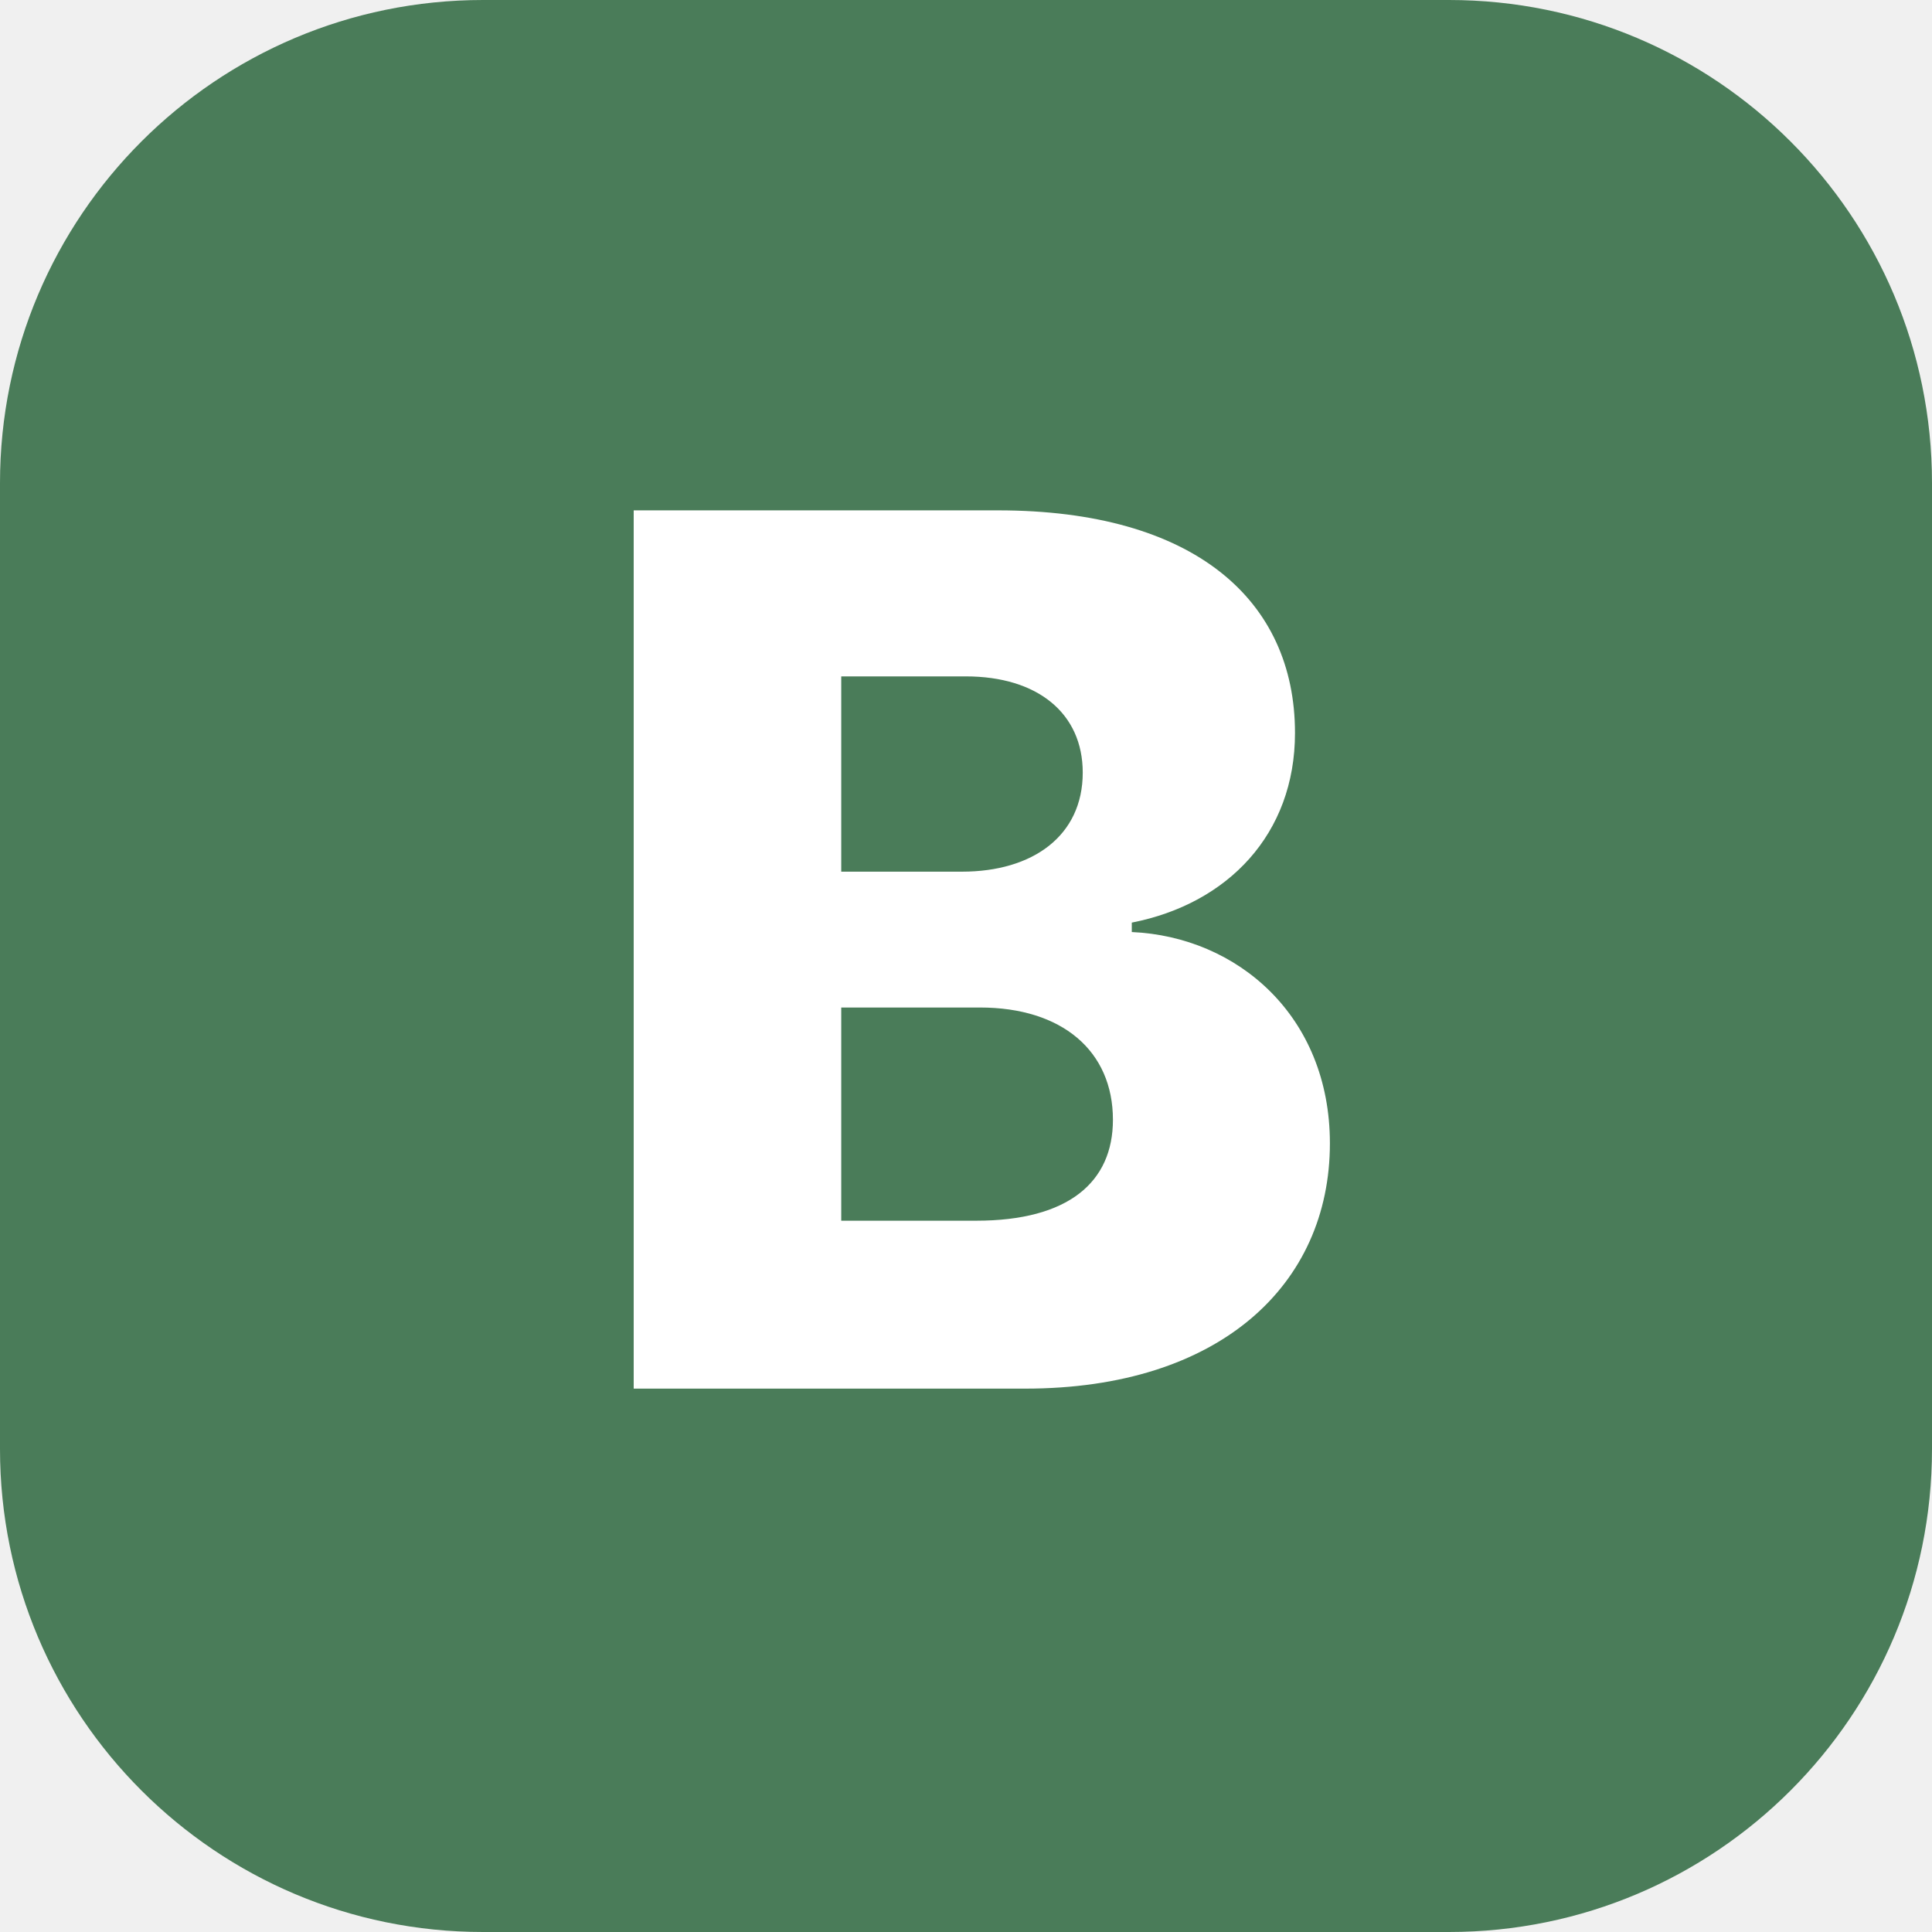
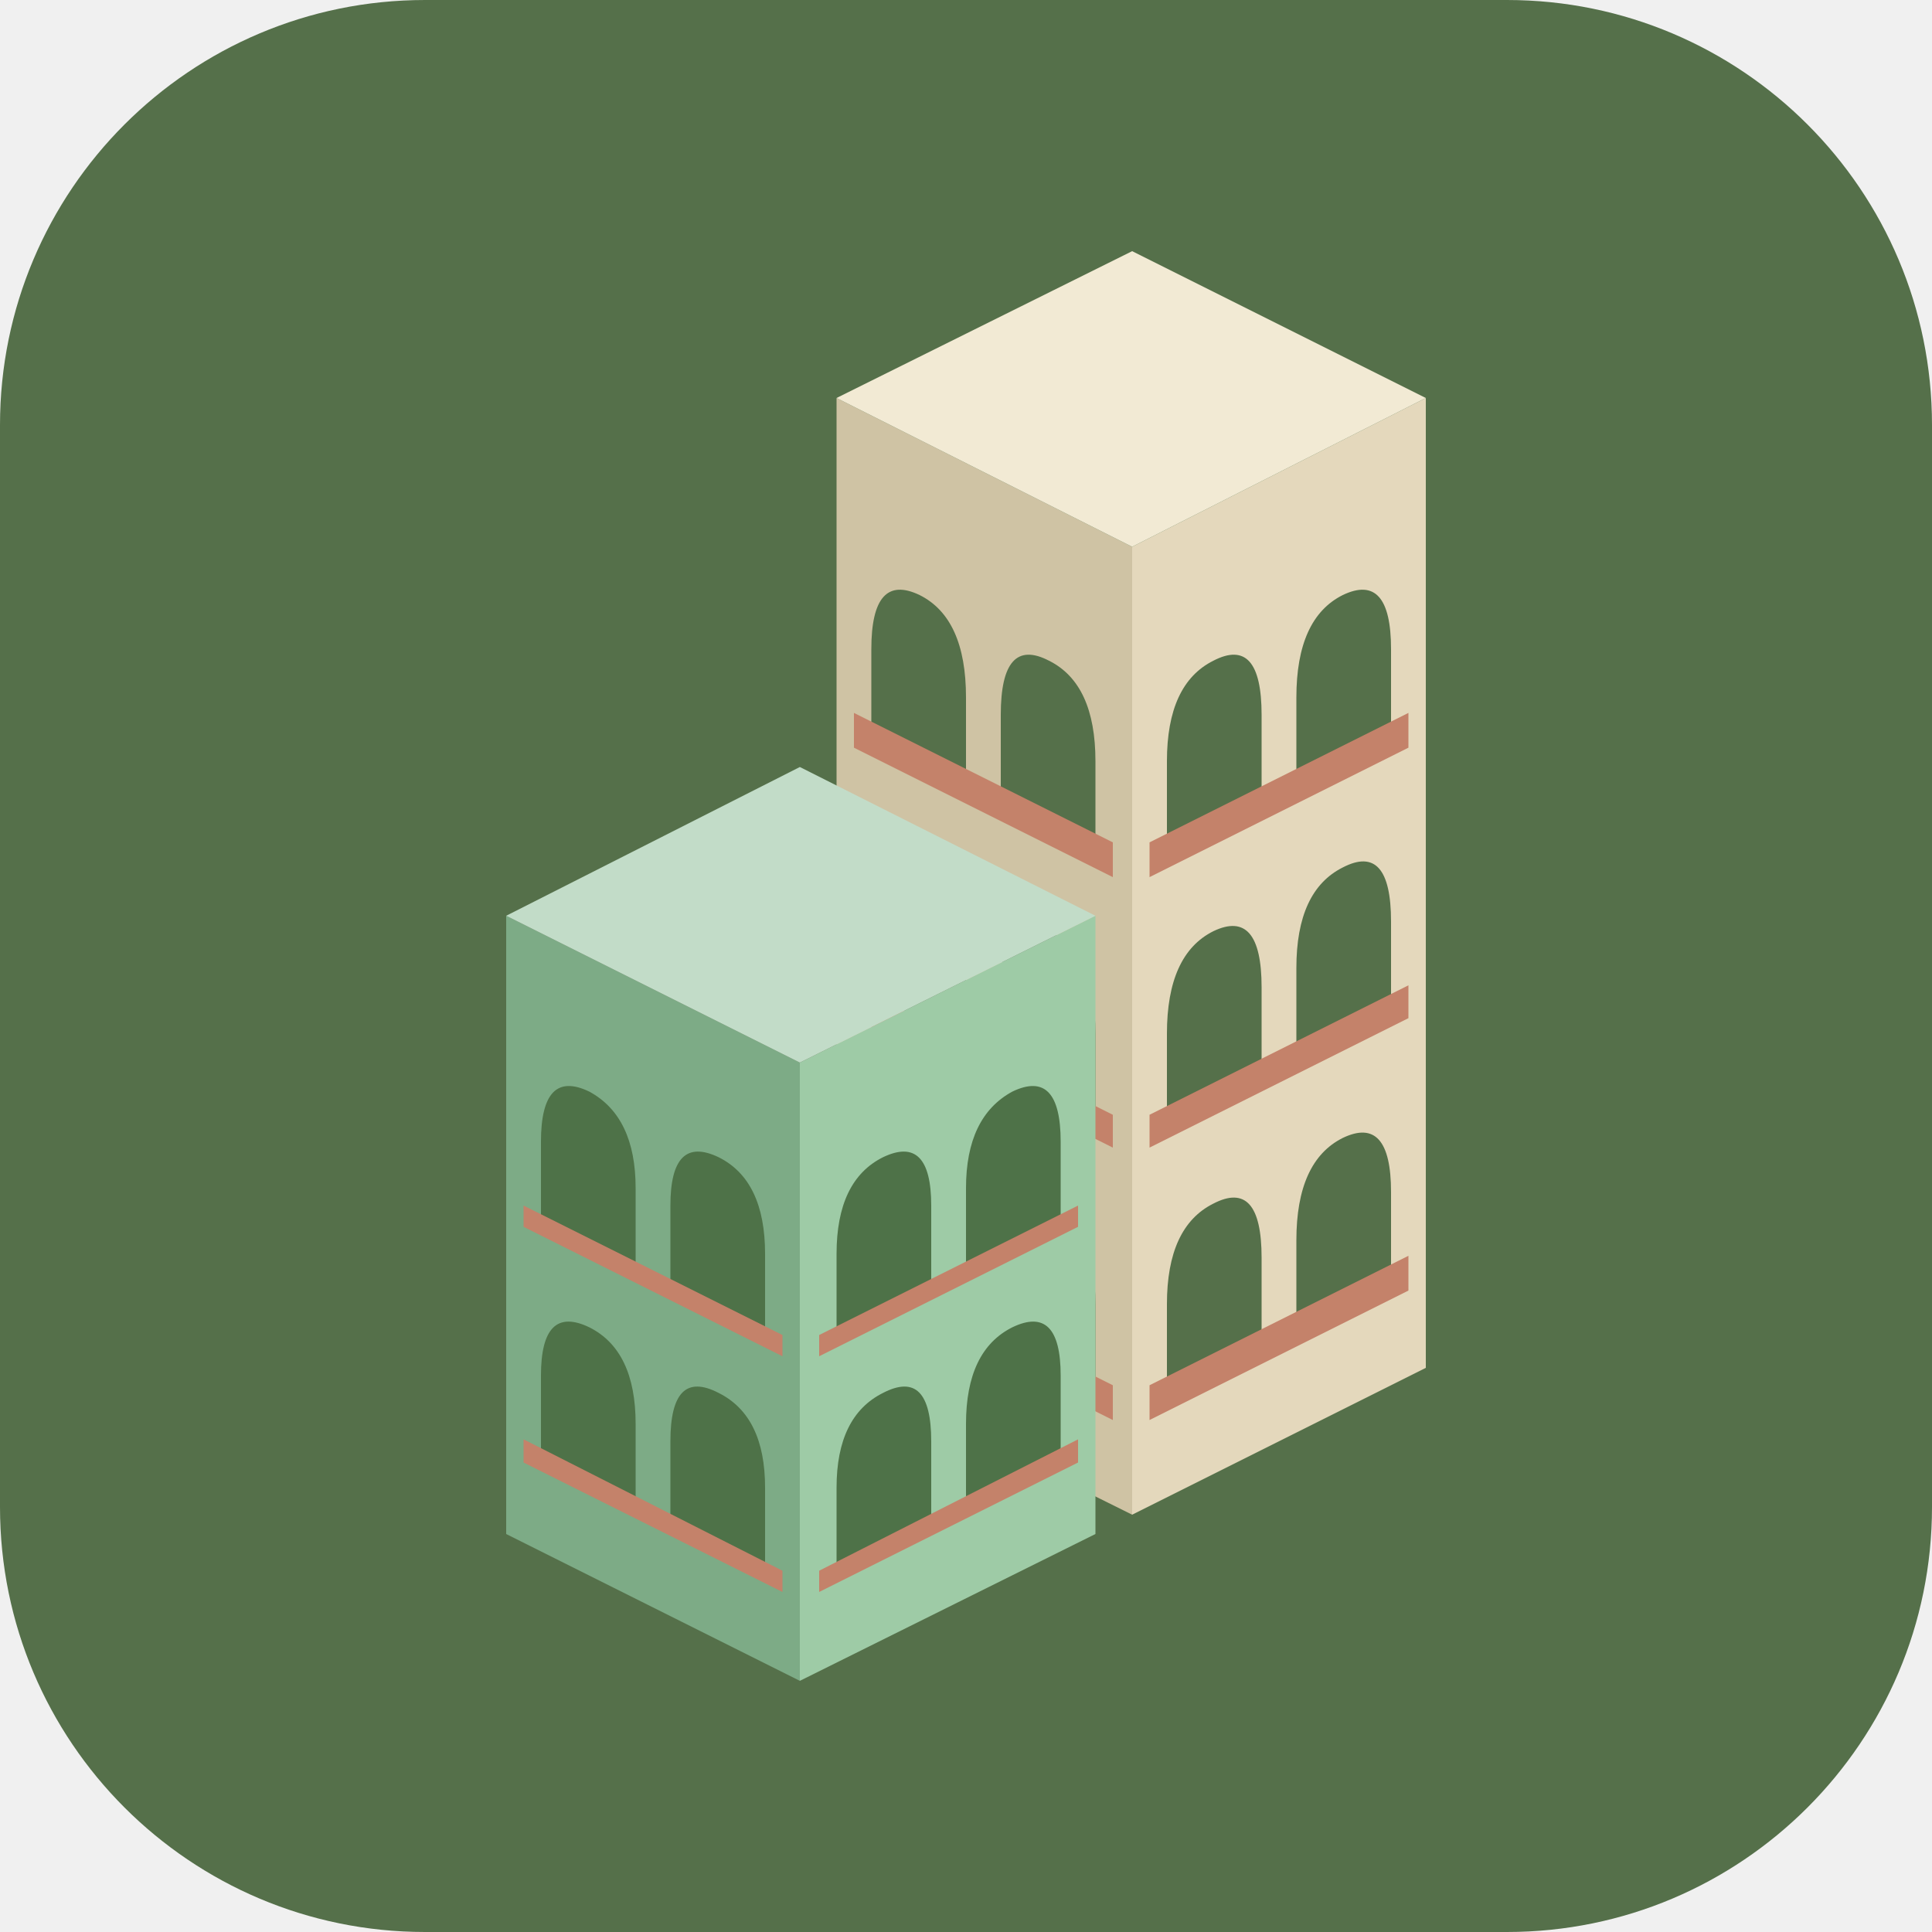
- <svg xmlns="http://www.w3.org/2000/svg" width="32" height="32" viewBox="0 0 32 32">
-   <rect width="32" height="32" rx="8" fill="#4a7c59" />
-   <text x="16" y="23" text-anchor="middle" font-family="system-ui,-apple-system,sans-serif" font-size="20" font-weight="800" fill="white">B</text>
+ <svg xmlns="http://www.w3.org/2000/svg" viewBox="0 0 100 100">
+   <rect width="100" height="100" rx="22" fill="#55704a" />
+   <polygon fill="#e4d8bc" points="73.8,70.8 58.6,78.4 58.6,28.3 73.8,20.6" />
+   <polygon fill="#cfc3a4" points="43.3,70.8 58.6,78.4 58.6,28.3 43.3,20.6" />
+   <polygon fill="#f2ead4" points="58.6,13.0 73.8,20.6 58.6,28.3 43.3,20.6" />
+   <path fill="#55704a" d="M60.4,72.5L65.3,70.1L65.3,65.1Q65.3,61.0 62.8,62.3Q60.4,63.5 60.4,67.5Z" />
+   <path fill="#55704a" d="M67.1,69.2L72.0,66.7L72.0,61.7Q72.0,57.7 69.5,58.9Q67.1,60.1 67.1,64.2Z" />
+   <polygon fill="#c4826a" points="59.5,73.5 72.9,66.8 72.9,65.0 59.5,71.7" />
+   <path fill="#55704a" d="M60.4,58.5L65.3,56.0L65.3,51.1Q65.3,47.0 62.8,48.2Q60.4,49.4 60.4,53.5Z" />
+   <path fill="#55704a" d="M67.1,55.1L72.0,52.7L72.0,47.7Q72.0,43.6 69.5,44.9Q67.1,46.1 67.1,50.1Z" />
+   <polygon fill="#c4826a" points="59.5,59.4 72.9,52.7 72.9,51.0 59.5,57.7" />
+   <path fill="#55704a" d="M60.4,44.4L65.3,42.0L65.3,37.0Q65.3,32.9 62.8,34.2Q60.4,35.4 60.4,39.4Z" />
+   <path fill="#55704a" d="M67.1,41.1L72.0,38.6L72.0,33.6Q72.0,29.6 69.5,30.8Q67.1,32.0 67.1,36.1Z" />
+   <polygon fill="#c4826a" points="59.5,45.4 72.9,38.7 72.9,36.9 59.5,43.6" />
+   <path fill="#55704a" d="M56.7,72.5L51.8,70.1L51.8,65.1Q51.8,61.0 54.3,62.3Q56.7,63.5 56.7,67.5Z" />
+   <path fill="#55704a" d="M50.0,69.2L45.1,66.7L45.1,61.7Q45.1,57.7 47.6,58.9Q50.0,60.1 50.0,64.2Z" />
+   <polygon fill="#c4826a" points="57.6,73.5 44.2,66.8 44.2,65.0 57.6,71.7" />
+   <path fill="#55704a" d="M56.7,58.5L51.8,56.0L51.8,51.1Q51.8,47.0 54.3,48.2Q56.7,49.4 56.7,53.5Z" />
+   <path fill="#55704a" d="M50.0,55.1L45.1,52.7L45.1,47.7Q45.1,43.6 47.6,44.9Q50.0,46.1 50.0,50.1Z" />
+   <polygon fill="#c4826a" points="57.6,59.4 44.2,52.7 44.2,51.0 57.6,57.7" />
+   <path fill="#55704a" d="M56.7,44.4L51.8,42.0L51.8,37.0Q51.8,32.9 54.3,34.2Q56.7,35.4 56.7,39.4Z" />
+   <path fill="#55704a" d="M50.0,41.1L45.1,38.6L45.1,33.6Q45.1,29.6 47.6,30.8Q50.0,32.0 50.0,36.1Z" />
+   <polygon fill="#c4826a" points="57.6,45.4 44.2,38.7 44.2,36.9 57.6,43.6" />
+   <polygon fill="#9ecba6" points="56.7,79.4 41.4,87.0 41.4,55.0 56.7,47.4" />
+   <polygon fill="#7dab86" points="26.2,79.4 41.4,87.0 41.4,55.0 26.2,47.4" />
+   <polygon fill="#c2dcc8" points="41.4,39.7 56.7,47.4 41.4,55.0 26.2,47.4" />
+   <path fill="#4e7248" d="M43.3,81.6L48.2,79.2L48.2,74.6Q48.2,70.8 45.7,72.1Q43.3,73.3 43.3,77.0Z" />
+   <path fill="#4e7248" d="M50.0,78.2L54.9,75.8L54.9,71.2Q54.9,67.5 52.4,68.7Q50.0,69.9 50.0,73.7Z" />
+   <polygon fill="#c4826a" points="42.4,82.4 55.8,75.7 55.8,74.5 42.4,81.3" />
+   <path fill="#4e7248" d="M43.3,69.4L48.2,67.0L48.2,62.4Q48.2,58.7 45.7,59.9Q43.3,61.1 43.3,64.9Z" />
+   <path fill="#4e7248" d="M50.0,66.1L54.9,63.6L54.9,59.1Q54.9,55.3 52.4,56.5Q50.0,57.8 50.0,61.5Z" />
+   <polygon fill="#c4826a" points="42.4,70.2 55.8,63.5 55.8,62.4 42.4,69.1" />
+   <path fill="#4e7248" d="M39.6,81.6L34.7,79.2L34.7,74.6Q34.7,70.8 37.2,72.1Q39.6,73.3 39.6,77.0Z" />
+   <path fill="#4e7248" d="M32.9,78.2L28.0,75.8L28.0,71.2Q28.0,67.5 30.5,68.7Q32.9,69.9 32.9,73.7Z" />
+   <polygon fill="#c4826a" points="40.5,82.4 27.1,75.7 27.1,74.5 40.5,81.3" />
+   <path fill="#4e7248" d="M39.6,69.4L34.7,67.0L34.7,62.4Q34.7,58.7 37.2,59.9Q39.6,61.1 39.6,64.9Z" />
+   <path fill="#4e7248" d="M32.9,66.1L28.0,63.6L28.0,59.1Q28.0,55.3 30.5,56.5Q32.9,57.8 32.9,61.5Z" />
+   <polygon fill="#c4826a" points="40.5,70.2 27.1,63.5 27.1,62.4 40.5,69.1" />
</svg>
